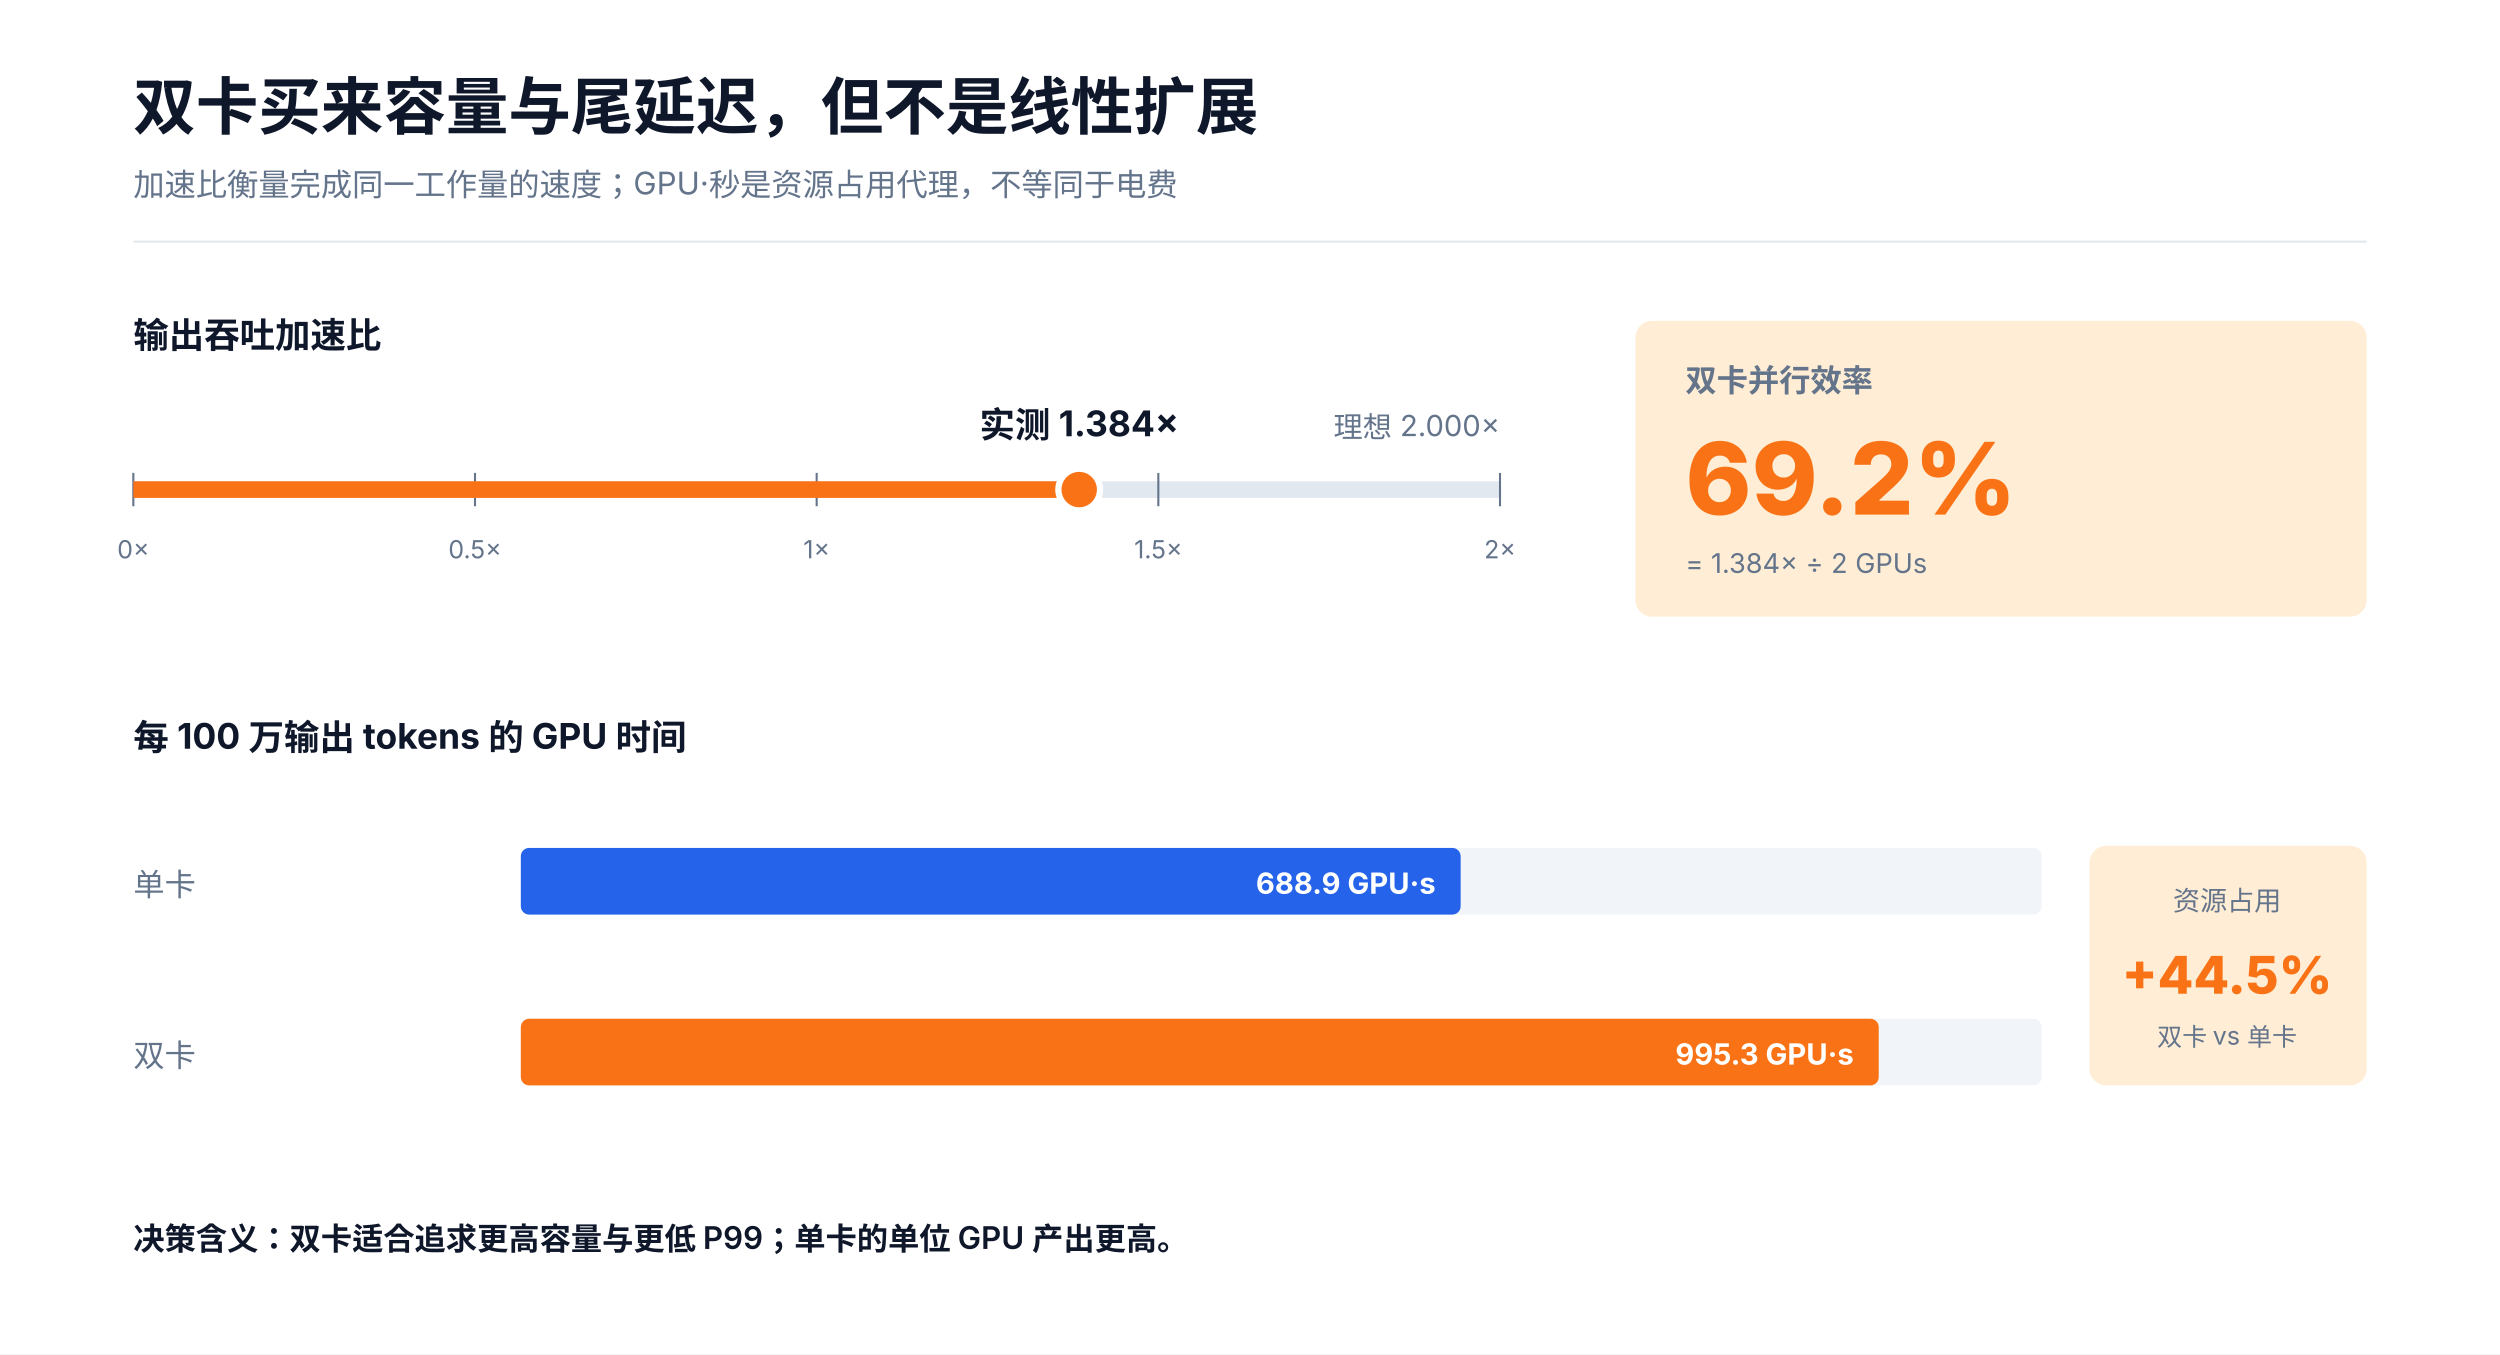
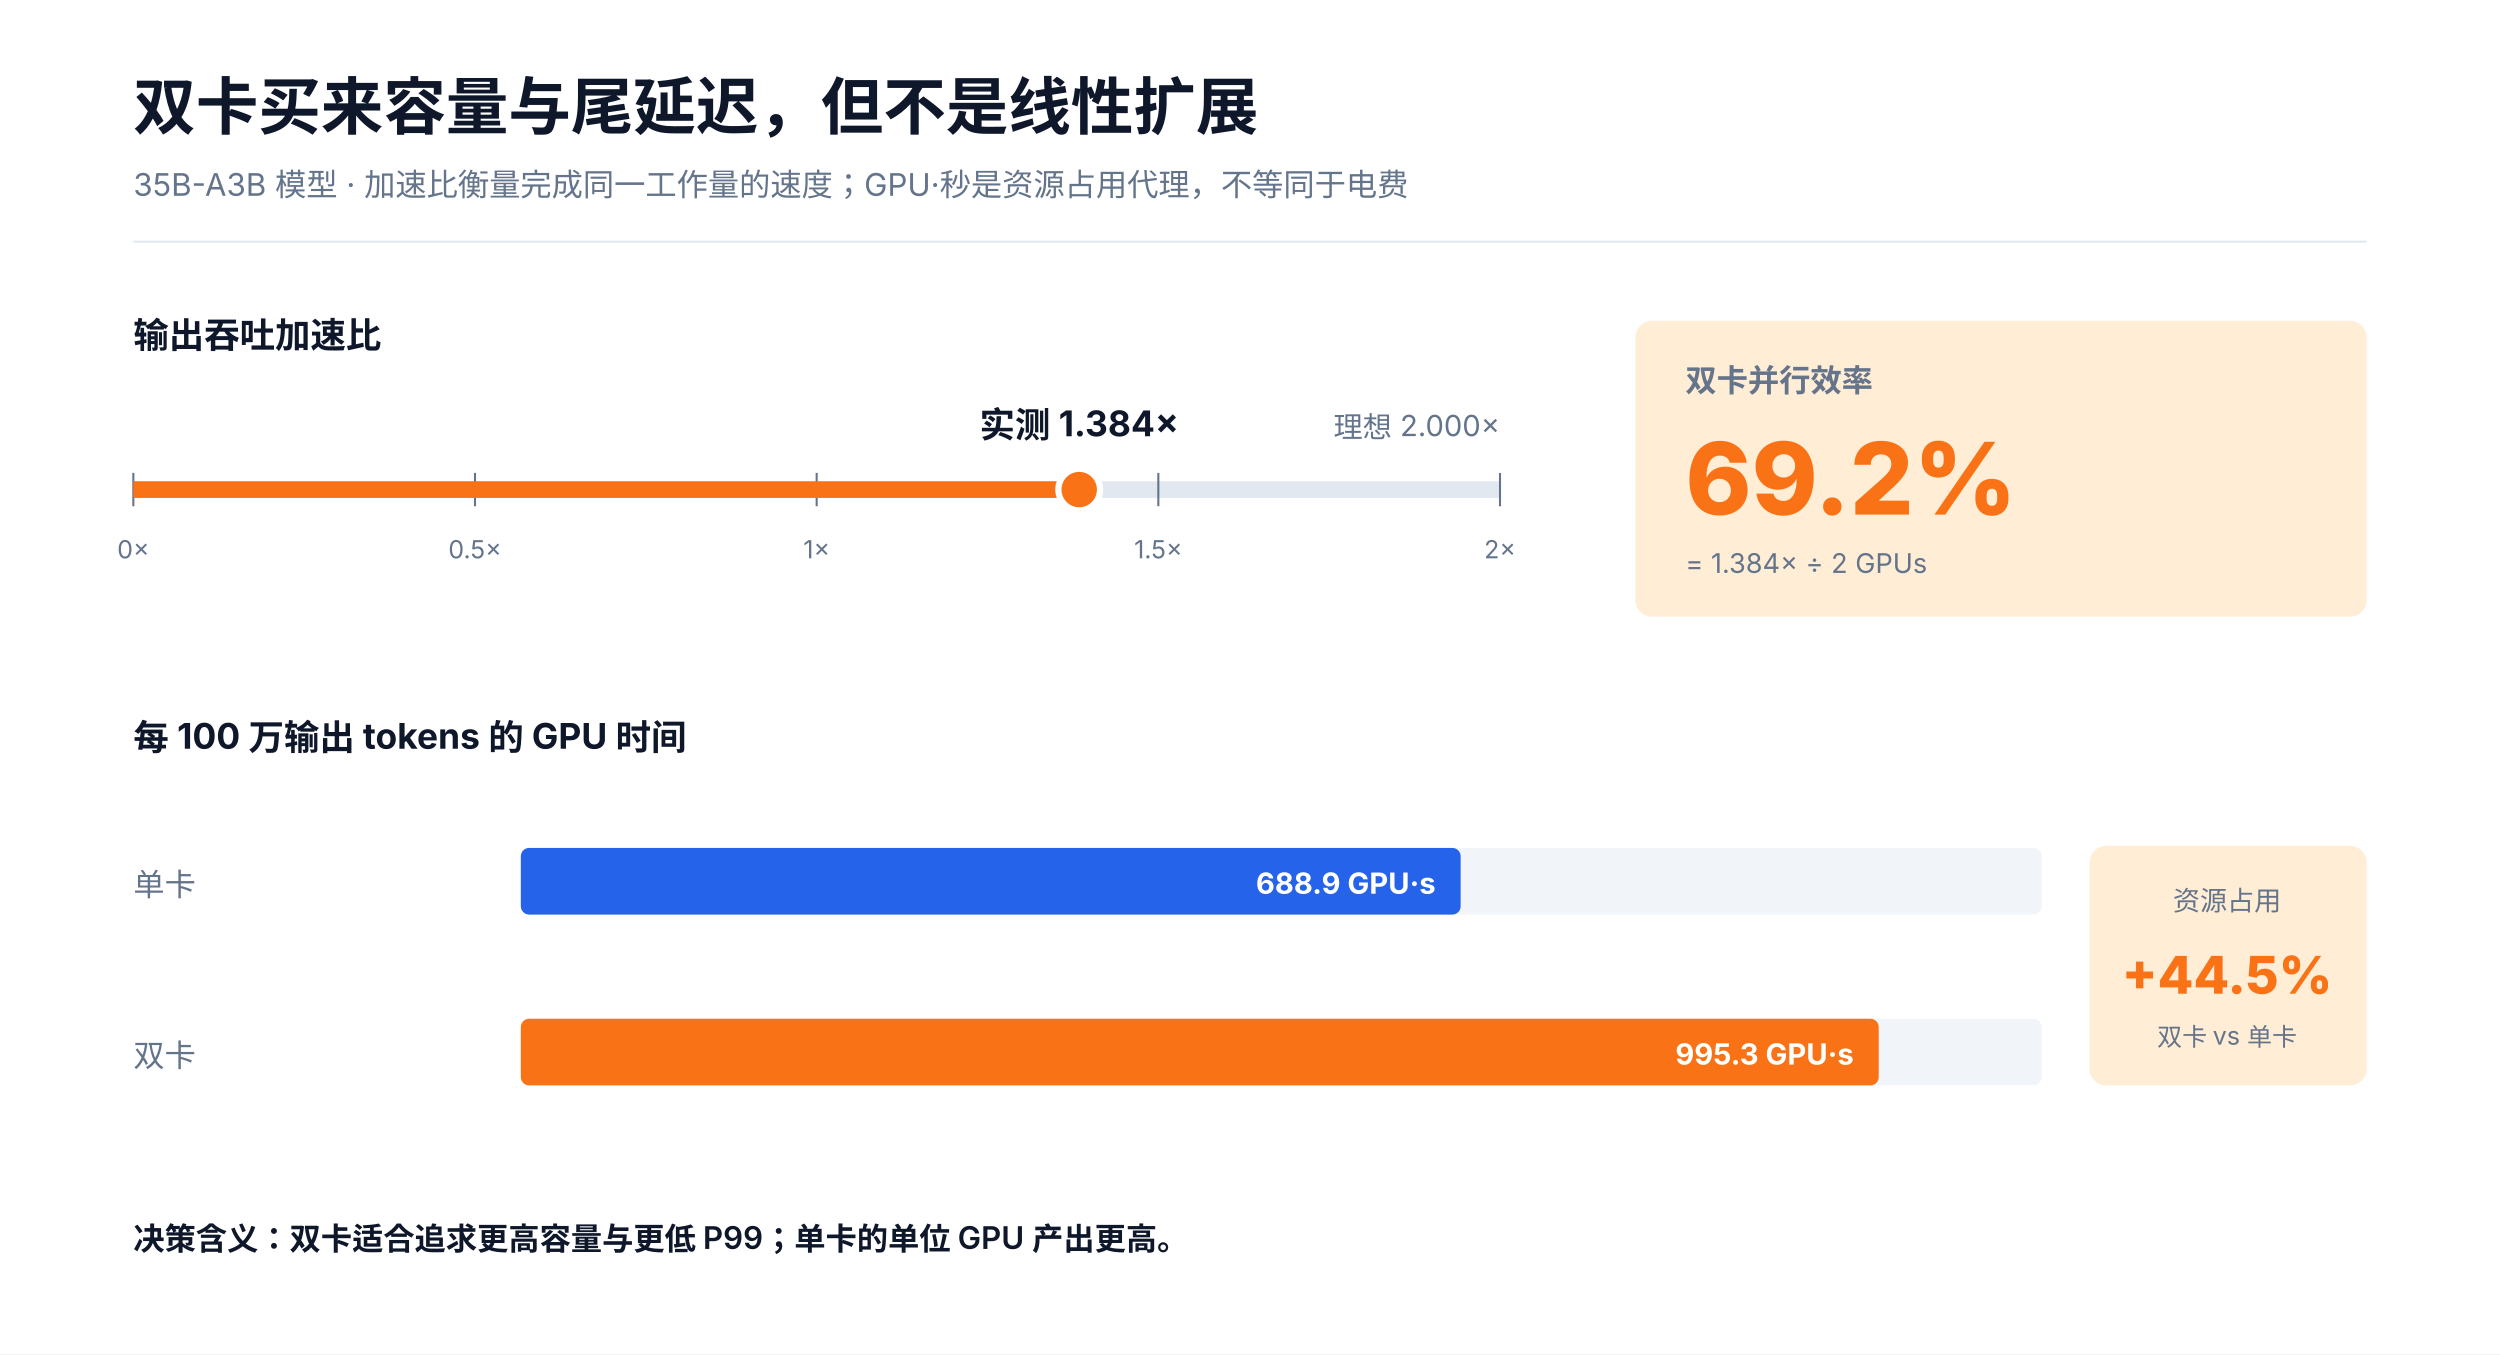
<svg xmlns="http://www.w3.org/2000/svg" width="1200" height="650" viewBox="0 0 1200 650" role="img" aria-labelledby="title desc">
  <rect width="1200" height="650" fill="#FFFFFF" />
  <text x="64" y="62" font-family="Inter, ui-sans-serif, -apple-system, BlinkMacSystemFont, 'Segoe UI', 'PingFang SC', 'Hiragino Sans GB', sans-serif" font-size="30" font-weight="750" fill="#0F172A" text-anchor="start" opacity="1.0">双卡买来容量与尾延迟，但不是线性扩展</text>
-   <text x="64" y="94" font-family="Inter, ui-sans-serif, -apple-system, BlinkMacSystemFont, 'Segoe UI', 'PingFang SC', 'Hiragino Sans GB', sans-serif" font-size="15" font-weight="400" fill="#64748B" text-anchor="start" opacity="1.0">加速比衡量完成同一工作量的速度；GPU·秒是资源占用代理，不等同于电费</text>
+   <text x="64" y="94" font-family="Inter, ui-sans-serif, -apple-system, BlinkMacSystemFont, 'Segoe UI', 'PingFang SC', 'Hiragino Sans GB', sans-serif" font-size="15" font-weight="400" fill="#64748B" text-anchor="start" opacity="1.0">35B-A3B 模型 · 加速比衡量完成同一工作量的速度；GPU·秒是资源占用代理，不等同于电费</text>
  <line x1="64" y1="116" x2="1136" y2="116" stroke="#E2E8F0" stroke-width="1" />
  <text x="64" y="167" font-family="Inter, ui-sans-serif, -apple-system, BlinkMacSystemFont, 'Segoe UI', 'PingFang SC', 'Hiragino Sans GB', sans-serif" font-size="17" font-weight="650" fill="#0F172A" text-anchor="start" opacity="1.0">输出吞吐加速比</text>
  <line x1="64" y1="235" x2="720" y2="235" stroke="#E2E8F0" stroke-width="8" />
  <line x1="64.0" y1="227" x2="64.0" y2="243" stroke="#64748B" stroke-width="1" />
  <text x="64.0" y="268" font-family="Inter, ui-sans-serif, -apple-system, BlinkMacSystemFont, 'Segoe UI', 'PingFang SC', 'Hiragino Sans GB', sans-serif" font-size="12" font-weight="400" fill="#64748B" text-anchor="middle" opacity="1.0">0×</text>
  <line x1="228.0" y1="227" x2="228.0" y2="243" stroke="#64748B" stroke-width="1" />
  <text x="228.0" y="268" font-family="Inter, ui-sans-serif, -apple-system, BlinkMacSystemFont, 'Segoe UI', 'PingFang SC', 'Hiragino Sans GB', sans-serif" font-size="12" font-weight="400" fill="#64748B" text-anchor="middle" opacity="1.0">0.5×</text>
  <line x1="392.0" y1="227" x2="392.0" y2="243" stroke="#64748B" stroke-width="1" />
  <text x="392.0" y="268" font-family="Inter, ui-sans-serif, -apple-system, BlinkMacSystemFont, 'Segoe UI', 'PingFang SC', 'Hiragino Sans GB', sans-serif" font-size="12" font-weight="400" fill="#64748B" text-anchor="middle" opacity="1.0">1×</text>
  <line x1="556.0" y1="227" x2="556.0" y2="243" stroke="#64748B" stroke-width="1" />
  <text x="556.0" y="268" font-family="Inter, ui-sans-serif, -apple-system, BlinkMacSystemFont, 'Segoe UI', 'PingFang SC', 'Hiragino Sans GB', sans-serif" font-size="12" font-weight="400" fill="#64748B" text-anchor="middle" opacity="1.0">1.5×</text>
  <line x1="720.0" y1="227" x2="720.0" y2="243" stroke="#64748B" stroke-width="1" />
  <text x="720.0" y="268" font-family="Inter, ui-sans-serif, -apple-system, BlinkMacSystemFont, 'Segoe UI', 'PingFang SC', 'Hiragino Sans GB', sans-serif" font-size="12" font-weight="400" fill="#64748B" text-anchor="middle" opacity="1.0">2×</text>
  <line x1="64" y1="235" x2="518.018" y2="235" stroke="#F97316" stroke-width="8" />
  <circle cx="518.018" cy="235" r="10" fill="#F97316" stroke="#FFFFFF" stroke-width="3" />
  <text x="518.018" y="210" font-family="Inter, ui-sans-serif, -apple-system, BlinkMacSystemFont, 'Segoe UI', 'PingFang SC', 'Hiragino Sans GB', sans-serif" font-size="17" font-weight="750" fill="#0F172A" text-anchor="middle" opacity="1.0">实测 1.384×</text>
  <text x="720" y="210" font-family="Inter, ui-sans-serif, -apple-system, BlinkMacSystemFont, 'Segoe UI', 'PingFang SC', 'Hiragino Sans GB', sans-serif" font-size="14" font-weight="400" fill="#64748B" text-anchor="end" opacity="1.0">理想 2.000×</text>
  <rect x="785" y="154" width="351" height="142" rx="8" fill="#FFEDD5" stroke="none" stroke-width="1" />
  <text x="809" y="188" font-family="Inter, ui-sans-serif, -apple-system, BlinkMacSystemFont, 'Segoe UI', 'PingFang SC', 'Hiragino Sans GB', sans-serif" font-size="15" font-weight="600" fill="#64748B" text-anchor="start" opacity="1.0">双卡并行效率</text>
  <text x="809" y="247" font-family="Inter, ui-sans-serif, -apple-system, BlinkMacSystemFont, 'Segoe UI', 'PingFang SC', 'Hiragino Sans GB', sans-serif" font-size="48" font-weight="800" fill="#F97316" text-anchor="start" opacity="1.0">69.2%</text>
  <text x="809" y="275" font-family="Inter, ui-sans-serif, -apple-system, BlinkMacSystemFont, 'Segoe UI', 'PingFang SC', 'Hiragino Sans GB', sans-serif" font-size="13" font-weight="400" fill="#64748B" text-anchor="start" opacity="1.0">= 1.384× ÷ 2 GPUs</text>
  <text x="64" y="360" font-family="Inter, ui-sans-serif, -apple-system, BlinkMacSystemFont, 'Segoe UI', 'PingFang SC', 'Hiragino Sans GB', sans-serif" font-size="17" font-weight="650" fill="#0F172A" text-anchor="start" opacity="1.0">每 100 万输出 tokens 的 GPU 时间</text>
  <text x="64" y="430" font-family="Inter, ui-sans-serif, -apple-system, BlinkMacSystemFont, 'Segoe UI', 'PingFang SC', 'Hiragino Sans GB', sans-serif" font-size="15" font-weight="400" fill="#64748B" text-anchor="start" opacity="1.0">单卡</text>
  <rect x="250" y="407" width="730" height="32" rx="4" fill="#F1F5F9" stroke="none" stroke-width="1" />
  <rect x="250" y="407" width="451.108" height="32" rx="4" fill="#2563EB" stroke="none" stroke-width="1" />
  <text x="689.108" y="429" font-family="Inter, ui-sans-serif, -apple-system, BlinkMacSystemFont, 'Segoe UI', 'PingFang SC', 'Hiragino Sans GB', sans-serif" font-size="14" font-weight="700" fill="#FFFFFF" text-anchor="end" opacity="1.0">688.9 GPU·s</text>
  <text x="64" y="512" font-family="Inter, ui-sans-serif, -apple-system, BlinkMacSystemFont, 'Segoe UI', 'PingFang SC', 'Hiragino Sans GB', sans-serif" font-size="15" font-weight="400" fill="#64748B" text-anchor="start" opacity="1.0">双卡</text>
  <rect x="250" y="489" width="730" height="32" rx="4" fill="#F1F5F9" stroke="none" stroke-width="1" />
  <rect x="250" y="489" width="651.786" height="32" rx="4" fill="#F97316" stroke="none" stroke-width="1" />
  <text x="889.786" y="511" font-family="Inter, ui-sans-serif, -apple-system, BlinkMacSystemFont, 'Segoe UI', 'PingFang SC', 'Hiragino Sans GB', sans-serif" font-size="14" font-weight="700" fill="#FFFFFF" text-anchor="end" opacity="1.0">995.3 GPU·s</text>
  <rect x="1003" y="406" width="133" height="115" rx="8" fill="#FFEDD5" stroke="none" stroke-width="1" />
  <text x="1069" y="437" font-family="Inter, ui-sans-serif, -apple-system, BlinkMacSystemFont, 'Segoe UI', 'PingFang SC', 'Hiragino Sans GB', sans-serif" font-size="13" font-weight="400" fill="#64748B" text-anchor="middle" opacity="1.0">资源占用</text>
  <text x="1069" y="477" font-family="Inter, ui-sans-serif, -apple-system, BlinkMacSystemFont, 'Segoe UI', 'PingFang SC', 'Hiragino Sans GB', sans-serif" font-size="25" font-weight="800" fill="#F97316" text-anchor="middle" opacity="1.0">+44.5%</text>
  <text x="1069" y="502" font-family="Inter, ui-sans-serif, -apple-system, BlinkMacSystemFont, 'Segoe UI', 'PingFang SC', 'Hiragino Sans GB', sans-serif" font-size="12" font-weight="400" fill="#64748B" text-anchor="middle" opacity="1.0">双卡 vs 单卡</text>
  <text x="64" y="600" font-family="Inter, ui-sans-serif, -apple-system, BlinkMacSystemFont, 'Segoe UI', 'PingFang SC', 'Hiragino Sans GB', sans-serif" font-size="15" font-weight="600" fill="#0F172A" text-anchor="start" opacity="1.0">决策含义：双卡适合追求更高容量与更低 P99；单卡的单位 GPU 产出更高。</text>
</svg>
